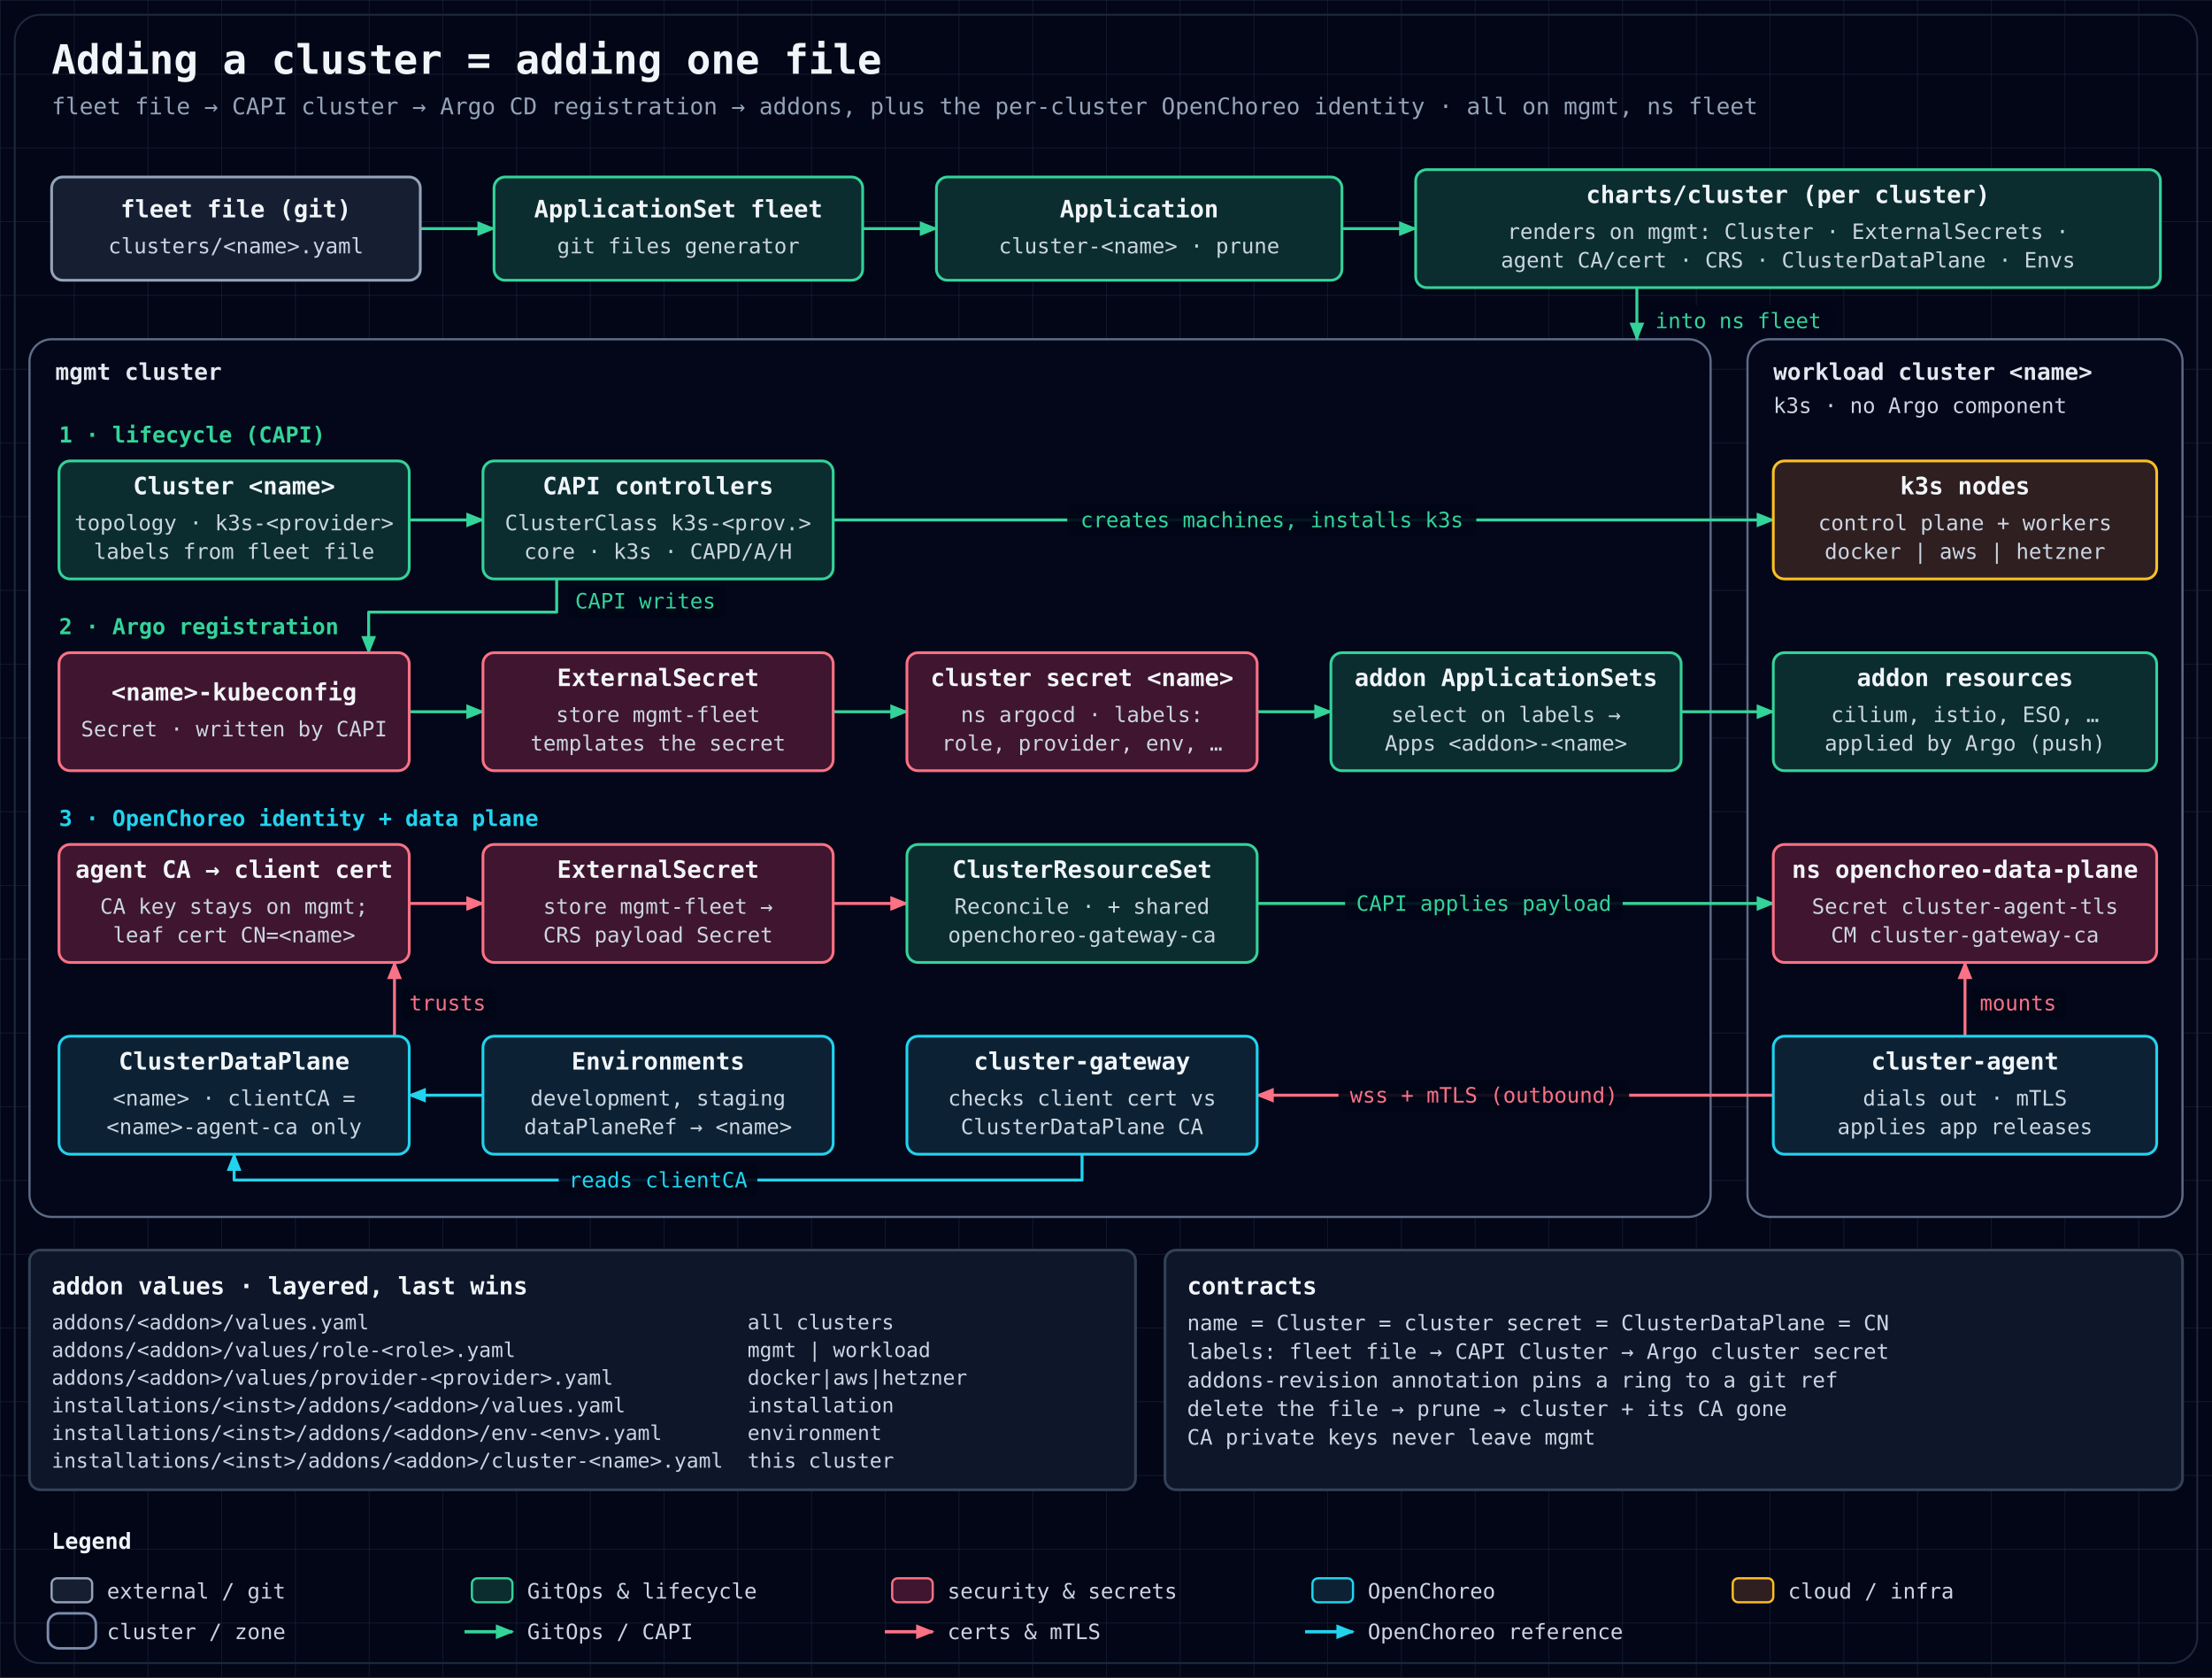
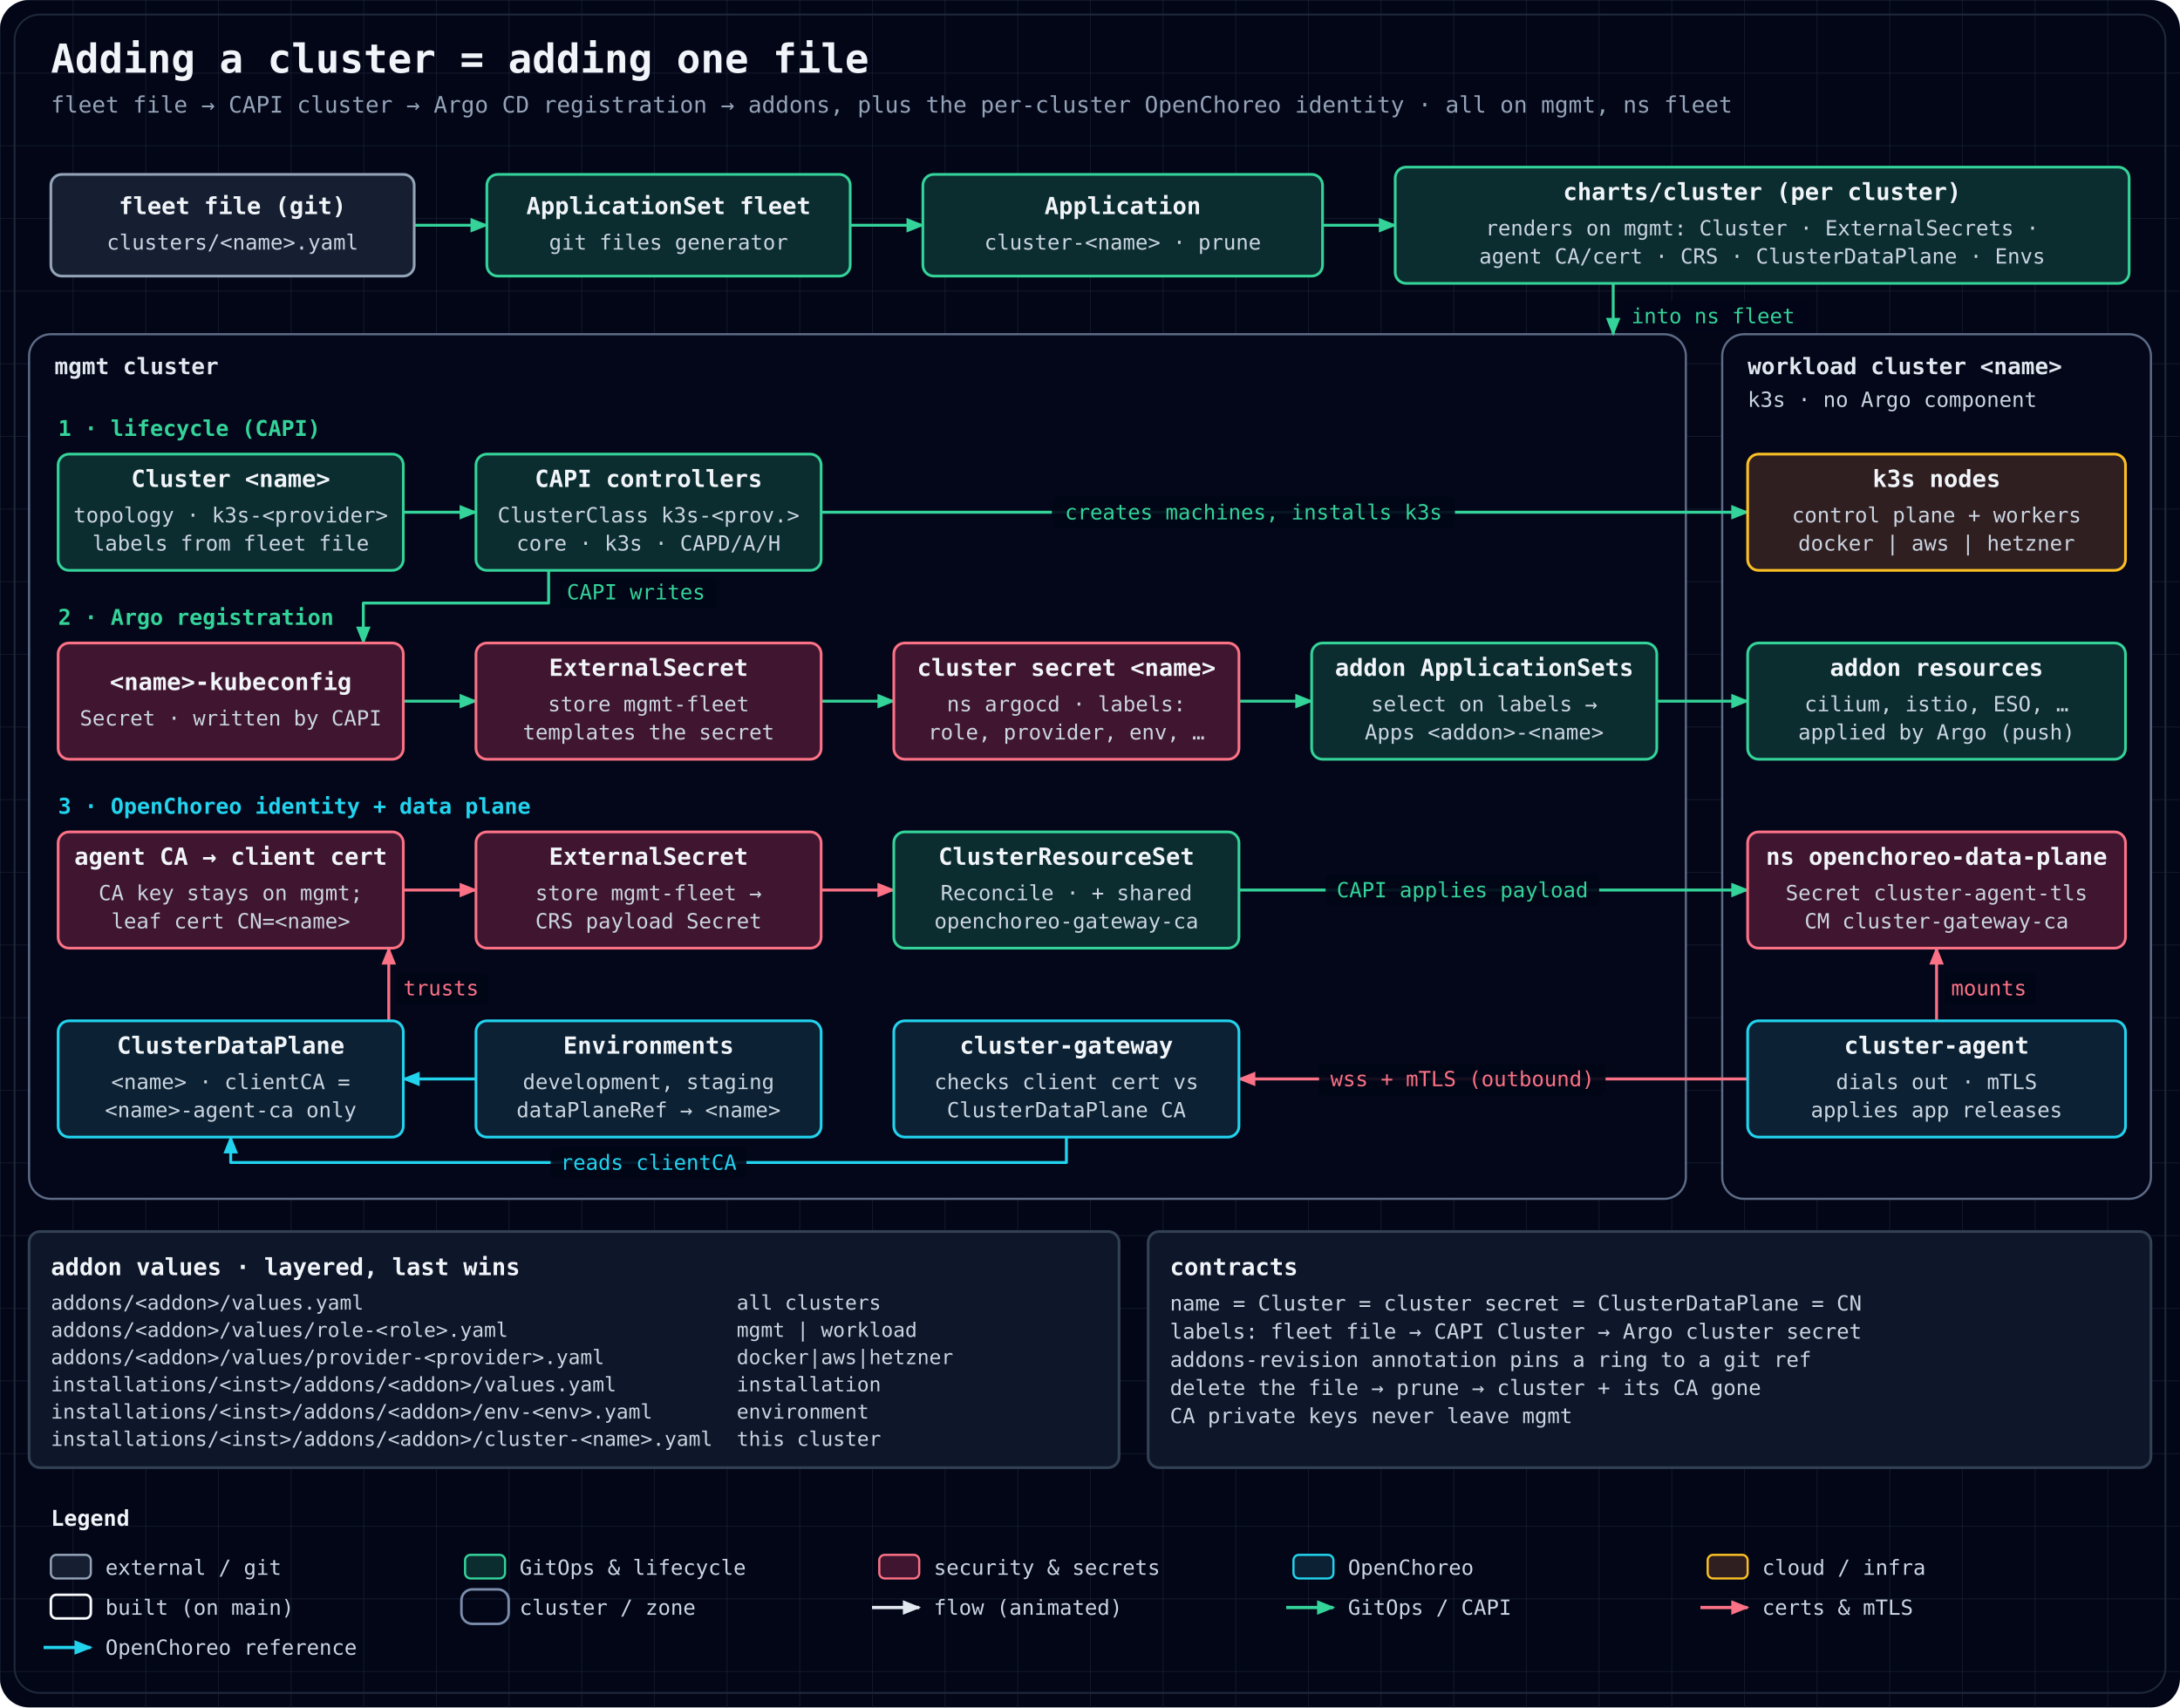
- <svg xmlns="http://www.w3.org/2000/svg" width="1200" height="910" viewBox="0 0 1200 910" role="img" aria-label="Adding a cluster = adding one file">
+ <svg xmlns="http://www.w3.org/2000/svg" width="1200" height="940" viewBox="0 0 1200 940" role="img" aria-label="Adding a cluster = adding one file">
+   <style>.fx{fill:none;stroke-width:3;stroke-linecap:round;stroke-dasharray:5 9;opacity:0;animation:fxdash .8s linear infinite,fxseq 19.50s linear infinite both}@keyframes fxdash{to{stroke-dashoffset:-14}}@keyframes fxseq{0%{opacity:.3}4%{opacity:1}10.2%{opacity:1}16.2%{opacity:.3}100%{opacity:.3}}.pulse{opacity:.35;animation:pulse 2.6s ease-in-out infinite}@keyframes pulse{0%,100%{opacity:.15}50%{opacity:.9}}@media (prefers-reduced-motion:reduce){.fx,.pulse{animation:none}.fx{opacity:0}.pulse{opacity:.35}}</style>
  <defs>
    <pattern id="grid" width="40" height="40" patternUnits="userSpaceOnUse">
      <path d="M 40 0 L 0 0 0 40" fill="none" stroke="#1e293b" stroke-width="0.5" />
    </pattern>
    <marker id="ah22d3ee" markerWidth="10" markerHeight="8" refX="9" refY="4" orient="auto" markerUnits="userSpaceOnUse">
      <path d="M0,0 L10,4 L0,8 z" fill="#22d3ee" />
    </marker>
    <marker id="ah34d399" markerWidth="10" markerHeight="8" refX="9" refY="4" orient="auto" markerUnits="userSpaceOnUse">
      <path d="M0,0 L10,4 L0,8 z" fill="#34d399" />
    </marker>
+     <marker id="ahe2e8f0" markerWidth="10" markerHeight="8" refX="9" refY="4" orient="auto" markerUnits="userSpaceOnUse">
+       <path d="M0,0 L10,4 L0,8 z" fill="#e2e8f0" />
+     </marker>
    <marker id="ahfb7185" markerWidth="10" markerHeight="8" refX="9" refY="4" orient="auto" markerUnits="userSpaceOnUse">
      <path d="M0,0 L10,4 L0,8 z" fill="#fb7185" />
    </marker>
  </defs>
-   <rect width="1200" height="910" fill="#020617" />
-   <rect width="1200" height="910" fill="url(#grid)" />
-   <rect x="8" y="8" width="1184" height="894" rx="14" fill="none" stroke="#1e293b" stroke-width="1" />
+   <rect width="1200" height="940" rx="16" fill="#020617" />
+   <rect width="1200" height="940" rx="16" fill="url(#grid)" />
+   <rect x="8" y="8" width="1184" height="924" rx="14" fill="none" stroke="#1e293b" stroke-width="1" />
  <rect x="16" y="184" width="912" height="476" rx="12" fill="#020617" stroke="none" />
  <rect x="16" y="184" width="912" height="476" rx="12" fill="#0f172a" fill-opacity="0.10" stroke="#7b8cab" stroke-opacity="0.75" stroke-width="1.2" />
  <text x="30.0" y="206.0" font-family="JetBrains Mono, ui-monospace, SFMono-Regular, Menlo, monospace" font-size="12.5" font-weight="700" fill="#e2e8f0" text-anchor="start">mgmt cluster</text>
  <rect x="948" y="184" width="236" height="476" rx="12" fill="#020617" stroke="none" />
  <rect x="948" y="184" width="236" height="476" rx="12" fill="#0f172a" fill-opacity="0.10" stroke="#7b8cab" stroke-opacity="0.75" stroke-width="1.2" />
  <text x="962.0" y="206.0" font-family="JetBrains Mono, ui-monospace, SFMono-Regular, Menlo, monospace" font-size="12.5" font-weight="700" fill="#e2e8f0" text-anchor="start">workload cluster &lt;name&gt;</text>
  <text x="962.0" y="224.0" font-family="JetBrains Mono, ui-monospace, SFMono-Regular, Menlo, monospace" font-size="11.5" font-weight="400" fill="#cbd5e1" text-anchor="start">k3s · no Argo component</text>
  <path d="M 228.0 124.0 L 268.0 124.0" fill="none" stroke="#34d399" stroke-width="1.6" stroke-linejoin="round" marker-end="url(#ah34d399)" />
  <path d="M 468.0 124.0 L 508.0 124.0" fill="none" stroke="#34d399" stroke-width="1.6" stroke-linejoin="round" marker-end="url(#ah34d399)" />
  <path d="M 728.0 124.0 L 768.0 124.0" fill="none" stroke="#34d399" stroke-width="1.6" stroke-linejoin="round" marker-end="url(#ah34d399)" />
  <path d="M 888.0 156.0 L 888.0 184.0" fill="none" stroke="#34d399" stroke-width="1.6" stroke-linejoin="round" marker-end="url(#ah34d399)" />
  <path d="M 222.0 282.0 L 262.0 282.0" fill="none" stroke="#34d399" stroke-width="1.6" stroke-linejoin="round" marker-end="url(#ah34d399)" />
  <path d="M 452.0 282.0 L 962.0 282.0" fill="none" stroke="#34d399" stroke-width="1.6" stroke-linejoin="round" marker-end="url(#ah34d399)" />
  <path d="M 302.0 314.0 L 302.0 332.0 L 200.0 332.0 L 200.0 354.0" fill="none" stroke="#34d399" stroke-width="1.6" stroke-linejoin="round" marker-end="url(#ah34d399)" />
  <path d="M 222.0 386.0 L 262.0 386.0" fill="none" stroke="#34d399" stroke-width="1.6" stroke-linejoin="round" marker-end="url(#ah34d399)" />
  <path d="M 452.0 386.0 L 492.0 386.0" fill="none" stroke="#34d399" stroke-width="1.6" stroke-linejoin="round" marker-end="url(#ah34d399)" />
  <path d="M 682.0 386.0 L 722.0 386.0" fill="none" stroke="#34d399" stroke-width="1.6" stroke-linejoin="round" marker-end="url(#ah34d399)" />
  <path d="M 912.0 386.0 L 962.0 386.0" fill="none" stroke="#34d399" stroke-width="1.6" stroke-linejoin="round" marker-end="url(#ah34d399)" />
  <path d="M 222.0 490.0 L 262.0 490.0" fill="none" stroke="#fb7185" stroke-width="1.6" stroke-linejoin="round" marker-end="url(#ahfb7185)" />
  <path d="M 452.0 490.0 L 492.0 490.0" fill="none" stroke="#fb7185" stroke-width="1.6" stroke-linejoin="round" marker-end="url(#ahfb7185)" />
  <path d="M 682.0 490.0 L 962.0 490.0" fill="none" stroke="#34d399" stroke-width="1.6" stroke-linejoin="round" marker-end="url(#ah34d399)" />
  <path d="M 214.0 562.0 L 214.0 522.0" fill="none" stroke="#fb7185" stroke-width="1.6" stroke-linejoin="round" marker-end="url(#ahfb7185)" />
  <path d="M 262.0 594.0 L 222.0 594.0" fill="none" stroke="#22d3ee" stroke-width="1.6" stroke-linejoin="round" marker-end="url(#ah22d3ee)" />
  <path d="M 962.0 594.0 L 682.0 594.0" fill="none" stroke="#fb7185" stroke-width="1.6" stroke-linejoin="round" marker-end="url(#ahfb7185)" />
  <path d="M 587.0 626.0 L 587.0 640.0 L 127.0 640.0 L 127.0 626.0" fill="none" stroke="#22d3ee" stroke-width="1.6" stroke-linejoin="round" marker-end="url(#ah22d3ee)" />
  <path d="M 1066.0 562.0 L 1066.0 522.0" fill="none" stroke="#fb7185" stroke-width="1.6" stroke-linejoin="round" marker-end="url(#ahfb7185)" />
+   <path class="fx" d="M 228.0 124.0 L 268.0 124.0" stroke="#a3ebd1" style="animation-delay:0s,0.00s" />
+   <path class="fx" d="M 468.0 124.0 L 508.0 124.0" stroke="#a3ebd1" style="animation-delay:0s,0.90s" />
+   <path class="fx" d="M 728.0 124.0 L 768.0 124.0" stroke="#a3ebd1" style="animation-delay:0s,1.80s" />
+   <path class="fx" d="M 888.0 156.0 L 888.0 184.0" stroke="#a3ebd1" style="animation-delay:0s,2.70s" />
+   <path class="fx" d="M 222.0 282.0 L 262.0 282.0" stroke="#a3ebd1" style="animation-delay:0s,3.60s" />
+   <path class="fx" d="M 452.0 282.0 L 962.0 282.0" stroke="#a3ebd1" style="animation-delay:0s,4.50s" />
+   <path class="fx" d="M 302.0 314.0 L 302.0 332.0 L 200.0 332.0 L 200.0 354.0" stroke="#a3ebd1" style="animation-delay:0s,5.40s" />
+   <path class="fx" d="M 222.0 386.0 L 262.0 386.0" stroke="#a3ebd1" style="animation-delay:0s,6.30s" />
+   <path class="fx" d="M 452.0 386.0 L 492.0 386.0" stroke="#a3ebd1" style="animation-delay:0s,7.20s" />
+   <path class="fx" d="M 682.0 386.0 L 722.0 386.0" stroke="#a3ebd1" style="animation-delay:0s,8.10s" />
+   <path class="fx" d="M 912.0 386.0 L 962.0 386.0" stroke="#a3ebd1" style="animation-delay:0s,9.00s" />
+   <path class="fx" d="M 222.0 490.0 L 262.0 490.0" stroke="#fdbfc8" style="animation-delay:0s,9.90s" />
+   <path class="fx" d="M 452.0 490.0 L 492.0 490.0" stroke="#fdbfc8" style="animation-delay:0s,10.80s" />
+   <path class="fx" d="M 682.0 490.0 L 962.0 490.0" stroke="#a3ebd1" style="animation-delay:0s,11.70s" />
+   <path class="fx" d="M 214.0 562.0 L 214.0 522.0" stroke="#fdbfc8" style="animation-delay:0s,12.60s" />
+   <path class="fx" d="M 262.0 594.0 L 222.0 594.0" stroke="#9bebf7" style="animation-delay:0s,13.50s" />
+   <path class="fx" d="M 962.0 594.0 L 682.0 594.0" stroke="#fdbfc8" style="animation-delay:0s,14.40s" />
+   <path class="fx" d="M 587.0 626.0 L 587.0 640.0 L 127.0 640.0 L 127.0 626.0" stroke="#9bebf7" style="animation-delay:0s,15.30s" />
+   <path class="fx" d="M 1066.0 562.0 L 1066.0 522.0" stroke="#fdbfc8" style="animation-delay:0s,16.20s" />
  <rect x="28" y="96" width="200" height="56" rx="6" fill="#0f172a" />
  <rect x="28" y="96" width="200" height="56" rx="6" fill="#1e293b" fill-opacity="0.5" stroke="#94a3b8" stroke-width="1.5" />
  <text x="128.0" y="117.9" font-family="JetBrains Mono, ui-monospace, SFMono-Regular, Menlo, monospace" font-size="13" font-weight="600" fill="#f1f5f9" text-anchor="middle">fleet file (git)</text>
  <text x="128.0" y="137.4" font-family="JetBrains Mono, ui-monospace, SFMono-Regular, Menlo, monospace" font-size="11.5" font-weight="400" fill="#cbd5e1" text-anchor="middle">clusters/&lt;name&gt;.yaml</text>
  <rect x="268" y="96" width="200" height="56" rx="6" fill="#0f172a" />
  <rect x="268" y="96" width="200" height="56" rx="6" fill="#064e3b" fill-opacity="0.4" stroke="#34d399" stroke-width="1.5" />
  <text x="368.0" y="117.9" font-family="JetBrains Mono, ui-monospace, SFMono-Regular, Menlo, monospace" font-size="13" font-weight="600" fill="#f1f5f9" text-anchor="middle">ApplicationSet fleet</text>
  <text x="368.0" y="137.4" font-family="JetBrains Mono, ui-monospace, SFMono-Regular, Menlo, monospace" font-size="11.5" font-weight="400" fill="#cbd5e1" text-anchor="middle">git files generator</text>
  <rect x="508" y="96" width="220" height="56" rx="6" fill="#0f172a" />
  <rect x="508" y="96" width="220" height="56" rx="6" fill="#064e3b" fill-opacity="0.4" stroke="#34d399" stroke-width="1.5" />
  <text x="618.0" y="117.9" font-family="JetBrains Mono, ui-monospace, SFMono-Regular, Menlo, monospace" font-size="13" font-weight="600" fill="#f1f5f9" text-anchor="middle">Application</text>
  <text x="618.0" y="137.4" font-family="JetBrains Mono, ui-monospace, SFMono-Regular, Menlo, monospace" font-size="11.5" font-weight="400" fill="#cbd5e1" text-anchor="middle">cluster-&lt;name&gt; · prune</text>
  <rect x="768" y="92" width="404" height="64" rx="6" fill="#0f172a" />
  <rect x="768" y="92" width="404" height="64" rx="6" fill="#064e3b" fill-opacity="0.4" stroke="#34d399" stroke-width="1.5" />
  <text x="970.0" y="110.1" font-family="JetBrains Mono, ui-monospace, SFMono-Regular, Menlo, monospace" font-size="13" font-weight="600" fill="#f1f5f9" text-anchor="middle">charts/cluster (per cluster)</text>
  <text x="970.0" y="129.6" font-family="JetBrains Mono, ui-monospace, SFMono-Regular, Menlo, monospace" font-size="11.5" font-weight="400" fill="#cbd5e1" text-anchor="middle">renders on mgmt: Cluster · ExternalSecrets ·</text>
  <text x="970.0" y="145.1" font-family="JetBrains Mono, ui-monospace, SFMono-Regular, Menlo, monospace" font-size="11.5" font-weight="400" fill="#cbd5e1" text-anchor="middle">agent CA/cert · CRS · ClusterDataPlane · Envs</text>
  <rect x="32" y="250" width="190" height="64" rx="6" fill="#0f172a" />
  <rect x="32" y="250" width="190" height="64" rx="6" fill="#064e3b" fill-opacity="0.4" stroke="#34d399" stroke-width="1.5" />
  <text x="127.0" y="268.1" font-family="JetBrains Mono, ui-monospace, SFMono-Regular, Menlo, monospace" font-size="13" font-weight="600" fill="#f1f5f9" text-anchor="middle">Cluster &lt;name&gt;</text>
  <text x="127.0" y="287.6" font-family="JetBrains Mono, ui-monospace, SFMono-Regular, Menlo, monospace" font-size="11.5" font-weight="400" fill="#cbd5e1" text-anchor="middle">topology · k3s-&lt;provider&gt;</text>
  <text x="127.0" y="303.1" font-family="JetBrains Mono, ui-monospace, SFMono-Regular, Menlo, monospace" font-size="11.5" font-weight="400" fill="#cbd5e1" text-anchor="middle">labels from fleet file</text>
  <rect x="262" y="250" width="190" height="64" rx="6" fill="#0f172a" />
  <rect x="262" y="250" width="190" height="64" rx="6" fill="#064e3b" fill-opacity="0.4" stroke="#34d399" stroke-width="1.5" />
  <text x="357.0" y="268.1" font-family="JetBrains Mono, ui-monospace, SFMono-Regular, Menlo, monospace" font-size="13" font-weight="600" fill="#f1f5f9" text-anchor="middle">CAPI controllers</text>
  <text x="357.0" y="287.6" font-family="JetBrains Mono, ui-monospace, SFMono-Regular, Menlo, monospace" font-size="11.5" font-weight="400" fill="#cbd5e1" text-anchor="middle">ClusterClass k3s-&lt;prov.&gt;</text>
  <text x="357.0" y="303.1" font-family="JetBrains Mono, ui-monospace, SFMono-Regular, Menlo, monospace" font-size="11.5" font-weight="400" fill="#cbd5e1" text-anchor="middle">core · k3s · CAPD/A/H</text>
  <rect x="962" y="250" width="208" height="64" rx="6" fill="#0f172a" />
  <rect x="962" y="250" width="208" height="64" rx="6" fill="#78350f" fill-opacity="0.3" stroke="#fbbf24" stroke-width="1.5" />
  <text x="1066.0" y="268.1" font-family="JetBrains Mono, ui-monospace, SFMono-Regular, Menlo, monospace" font-size="13" font-weight="600" fill="#f1f5f9" text-anchor="middle">k3s nodes</text>
  <text x="1066.0" y="287.6" font-family="JetBrains Mono, ui-monospace, SFMono-Regular, Menlo, monospace" font-size="11.5" font-weight="400" fill="#cbd5e1" text-anchor="middle">control plane + workers</text>
  <text x="1066.0" y="303.1" font-family="JetBrains Mono, ui-monospace, SFMono-Regular, Menlo, monospace" font-size="11.5" font-weight="400" fill="#cbd5e1" text-anchor="middle">docker | aws | hetzner</text>
  <rect x="32" y="354" width="190" height="64" rx="6" fill="#0f172a" />
  <rect x="32" y="354" width="190" height="64" rx="6" fill="#881337" fill-opacity="0.4" stroke="#fb7185" stroke-width="1.5" />
  <text x="127.0" y="379.9" font-family="JetBrains Mono, ui-monospace, SFMono-Regular, Menlo, monospace" font-size="13" font-weight="600" fill="#f1f5f9" text-anchor="middle">&lt;name&gt;-kubeconfig</text>
  <text x="127.0" y="399.4" font-family="JetBrains Mono, ui-monospace, SFMono-Regular, Menlo, monospace" font-size="11.5" font-weight="400" fill="#cbd5e1" text-anchor="middle">Secret · written by CAPI</text>
  <rect x="262" y="354" width="190" height="64" rx="6" fill="#0f172a" />
  <rect x="262" y="354" width="190" height="64" rx="6" fill="#881337" fill-opacity="0.4" stroke="#fb7185" stroke-width="1.5" />
  <text x="357.0" y="372.1" font-family="JetBrains Mono, ui-monospace, SFMono-Regular, Menlo, monospace" font-size="13" font-weight="600" fill="#f1f5f9" text-anchor="middle">ExternalSecret</text>
  <text x="357.0" y="391.6" font-family="JetBrains Mono, ui-monospace, SFMono-Regular, Menlo, monospace" font-size="11.5" font-weight="400" fill="#cbd5e1" text-anchor="middle">store mgmt-fleet</text>
  <text x="357.0" y="407.1" font-family="JetBrains Mono, ui-monospace, SFMono-Regular, Menlo, monospace" font-size="11.5" font-weight="400" fill="#cbd5e1" text-anchor="middle">templates the secret</text>
  <rect x="492" y="354" width="190" height="64" rx="6" fill="#0f172a" />
  <rect x="492" y="354" width="190" height="64" rx="6" fill="#881337" fill-opacity="0.4" stroke="#fb7185" stroke-width="1.5" />
  <text x="587.0" y="372.1" font-family="JetBrains Mono, ui-monospace, SFMono-Regular, Menlo, monospace" font-size="13" font-weight="600" fill="#f1f5f9" text-anchor="middle">cluster secret &lt;name&gt;</text>
  <text x="587.0" y="391.6" font-family="JetBrains Mono, ui-monospace, SFMono-Regular, Menlo, monospace" font-size="11.5" font-weight="400" fill="#cbd5e1" text-anchor="middle">ns argocd · labels:</text>
  <text x="587.0" y="407.1" font-family="JetBrains Mono, ui-monospace, SFMono-Regular, Menlo, monospace" font-size="11.5" font-weight="400" fill="#cbd5e1" text-anchor="middle">role, provider, env, …</text>
  <rect x="722" y="354" width="190" height="64" rx="6" fill="#0f172a" />
  <rect x="722" y="354" width="190" height="64" rx="6" fill="#064e3b" fill-opacity="0.4" stroke="#34d399" stroke-width="1.5" />
  <text x="817.0" y="372.1" font-family="JetBrains Mono, ui-monospace, SFMono-Regular, Menlo, monospace" font-size="13" font-weight="600" fill="#f1f5f9" text-anchor="middle">addon ApplicationSets</text>
  <text x="817.0" y="391.6" font-family="JetBrains Mono, ui-monospace, SFMono-Regular, Menlo, monospace" font-size="11.5" font-weight="400" fill="#cbd5e1" text-anchor="middle">select on labels →</text>
  <text x="817.0" y="407.1" font-family="JetBrains Mono, ui-monospace, SFMono-Regular, Menlo, monospace" font-size="11.5" font-weight="400" fill="#cbd5e1" text-anchor="middle">Apps &lt;addon&gt;-&lt;name&gt;</text>
  <rect x="962" y="354" width="208" height="64" rx="6" fill="#0f172a" />
  <rect x="962" y="354" width="208" height="64" rx="6" fill="#064e3b" fill-opacity="0.4" stroke="#34d399" stroke-width="1.5" />
  <text x="1066.0" y="372.1" font-family="JetBrains Mono, ui-monospace, SFMono-Regular, Menlo, monospace" font-size="13" font-weight="600" fill="#f1f5f9" text-anchor="middle">addon resources</text>
  <text x="1066.0" y="391.6" font-family="JetBrains Mono, ui-monospace, SFMono-Regular, Menlo, monospace" font-size="11.5" font-weight="400" fill="#cbd5e1" text-anchor="middle">cilium, istio, ESO, …</text>
  <text x="1066.0" y="407.1" font-family="JetBrains Mono, ui-monospace, SFMono-Regular, Menlo, monospace" font-size="11.5" font-weight="400" fill="#cbd5e1" text-anchor="middle">applied by Argo (push)</text>
  <rect x="32" y="458" width="190" height="64" rx="6" fill="#0f172a" />
  <rect x="32" y="458" width="190" height="64" rx="6" fill="#881337" fill-opacity="0.4" stroke="#fb7185" stroke-width="1.5" />
  <text x="127.0" y="476.1" font-family="JetBrains Mono, ui-monospace, SFMono-Regular, Menlo, monospace" font-size="13" font-weight="600" fill="#f1f5f9" text-anchor="middle">agent CA → client cert</text>
  <text x="127.0" y="495.6" font-family="JetBrains Mono, ui-monospace, SFMono-Regular, Menlo, monospace" font-size="11.5" font-weight="400" fill="#cbd5e1" text-anchor="middle">CA key stays on mgmt;</text>
  <text x="127.0" y="511.1" font-family="JetBrains Mono, ui-monospace, SFMono-Regular, Menlo, monospace" font-size="11.5" font-weight="400" fill="#cbd5e1" text-anchor="middle">leaf cert CN=&lt;name&gt;</text>
  <rect x="262" y="458" width="190" height="64" rx="6" fill="#0f172a" />
  <rect x="262" y="458" width="190" height="64" rx="6" fill="#881337" fill-opacity="0.4" stroke="#fb7185" stroke-width="1.5" />
  <text x="357.0" y="476.1" font-family="JetBrains Mono, ui-monospace, SFMono-Regular, Menlo, monospace" font-size="13" font-weight="600" fill="#f1f5f9" text-anchor="middle">ExternalSecret</text>
  <text x="357.0" y="495.6" font-family="JetBrains Mono, ui-monospace, SFMono-Regular, Menlo, monospace" font-size="11.5" font-weight="400" fill="#cbd5e1" text-anchor="middle">store mgmt-fleet →</text>
  <text x="357.0" y="511.1" font-family="JetBrains Mono, ui-monospace, SFMono-Regular, Menlo, monospace" font-size="11.5" font-weight="400" fill="#cbd5e1" text-anchor="middle">CRS payload Secret</text>
  <rect x="492" y="458" width="190" height="64" rx="6" fill="#0f172a" />
  <rect x="492" y="458" width="190" height="64" rx="6" fill="#064e3b" fill-opacity="0.4" stroke="#34d399" stroke-width="1.5" />
  <text x="587.0" y="476.1" font-family="JetBrains Mono, ui-monospace, SFMono-Regular, Menlo, monospace" font-size="13" font-weight="600" fill="#f1f5f9" text-anchor="middle">ClusterResourceSet</text>
  <text x="587.0" y="495.6" font-family="JetBrains Mono, ui-monospace, SFMono-Regular, Menlo, monospace" font-size="11.5" font-weight="400" fill="#cbd5e1" text-anchor="middle">Reconcile · + shared</text>
  <text x="587.0" y="511.1" font-family="JetBrains Mono, ui-monospace, SFMono-Regular, Menlo, monospace" font-size="11.5" font-weight="400" fill="#cbd5e1" text-anchor="middle">openchoreo-gateway-ca</text>
  <rect x="962" y="458" width="208" height="64" rx="6" fill="#0f172a" />
  <rect x="962" y="458" width="208" height="64" rx="6" fill="#881337" fill-opacity="0.4" stroke="#fb7185" stroke-width="1.5" />
  <text x="1066.0" y="476.1" font-family="JetBrains Mono, ui-monospace, SFMono-Regular, Menlo, monospace" font-size="13" font-weight="600" fill="#f1f5f9" text-anchor="middle">ns openchoreo-data-plane</text>
  <text x="1066.0" y="495.6" font-family="JetBrains Mono, ui-monospace, SFMono-Regular, Menlo, monospace" font-size="11.5" font-weight="400" fill="#cbd5e1" text-anchor="middle">Secret cluster-agent-tls</text>
  <text x="1066.0" y="511.1" font-family="JetBrains Mono, ui-monospace, SFMono-Regular, Menlo, monospace" font-size="11.5" font-weight="400" fill="#cbd5e1" text-anchor="middle">CM cluster-gateway-ca</text>
  <rect x="32" y="562" width="190" height="64" rx="6" fill="#0f172a" />
  <rect x="32" y="562" width="190" height="64" rx="6" fill="#083344" fill-opacity="0.4" stroke="#22d3ee" stroke-width="1.5" />
  <text x="127.0" y="580.1" font-family="JetBrains Mono, ui-monospace, SFMono-Regular, Menlo, monospace" font-size="13" font-weight="600" fill="#f1f5f9" text-anchor="middle">ClusterDataPlane</text>
  <text x="127.0" y="599.6" font-family="JetBrains Mono, ui-monospace, SFMono-Regular, Menlo, monospace" font-size="11.5" font-weight="400" fill="#cbd5e1" text-anchor="middle">&lt;name&gt; · clientCA =</text>
  <text x="127.0" y="615.1" font-family="JetBrains Mono, ui-monospace, SFMono-Regular, Menlo, monospace" font-size="11.5" font-weight="400" fill="#cbd5e1" text-anchor="middle">&lt;name&gt;-agent-ca only</text>
  <rect x="262" y="562" width="190" height="64" rx="6" fill="#0f172a" />
  <rect x="262" y="562" width="190" height="64" rx="6" fill="#083344" fill-opacity="0.4" stroke="#22d3ee" stroke-width="1.5" />
  <text x="357.0" y="580.1" font-family="JetBrains Mono, ui-monospace, SFMono-Regular, Menlo, monospace" font-size="13" font-weight="600" fill="#f1f5f9" text-anchor="middle">Environments</text>
  <text x="357.0" y="599.6" font-family="JetBrains Mono, ui-monospace, SFMono-Regular, Menlo, monospace" font-size="11.5" font-weight="400" fill="#cbd5e1" text-anchor="middle">development, staging</text>
  <text x="357.0" y="615.1" font-family="JetBrains Mono, ui-monospace, SFMono-Regular, Menlo, monospace" font-size="11.5" font-weight="400" fill="#cbd5e1" text-anchor="middle">dataPlaneRef → &lt;name&gt;</text>
  <rect x="492" y="562" width="190" height="64" rx="6" fill="#0f172a" />
  <rect x="492" y="562" width="190" height="64" rx="6" fill="#083344" fill-opacity="0.4" stroke="#22d3ee" stroke-width="1.5" />
  <text x="587.0" y="580.1" font-family="JetBrains Mono, ui-monospace, SFMono-Regular, Menlo, monospace" font-size="13" font-weight="600" fill="#f1f5f9" text-anchor="middle">cluster-gateway</text>
  <text x="587.0" y="599.6" font-family="JetBrains Mono, ui-monospace, SFMono-Regular, Menlo, monospace" font-size="11.5" font-weight="400" fill="#cbd5e1" text-anchor="middle">checks client cert vs</text>
  <text x="587.0" y="615.1" font-family="JetBrains Mono, ui-monospace, SFMono-Regular, Menlo, monospace" font-size="11.5" font-weight="400" fill="#cbd5e1" text-anchor="middle">ClusterDataPlane CA</text>
  <rect x="962" y="562" width="208" height="64" rx="6" fill="#0f172a" />
  <rect x="962" y="562" width="208" height="64" rx="6" fill="#083344" fill-opacity="0.4" stroke="#22d3ee" stroke-width="1.5" />
  <text x="1066.0" y="580.1" font-family="JetBrains Mono, ui-monospace, SFMono-Regular, Menlo, monospace" font-size="13" font-weight="600" fill="#f1f5f9" text-anchor="middle">cluster-agent</text>
  <text x="1066.0" y="599.6" font-family="JetBrains Mono, ui-monospace, SFMono-Regular, Menlo, monospace" font-size="11.5" font-weight="400" fill="#cbd5e1" text-anchor="middle">dials out · mTLS</text>
  <text x="1066.0" y="615.1" font-family="JetBrains Mono, ui-monospace, SFMono-Regular, Menlo, monospace" font-size="11.5" font-weight="400" fill="#cbd5e1" text-anchor="middle">applies app releases</text>
  <rect x="16" y="678" width="600" height="130" rx="6" fill="#0f172a" />
  <rect x="16" y="678" width="600" height="130" rx="6" fill="#0f172a" fill-opacity="0.9" stroke="#334155" stroke-width="1.5" />
  <text x="28.0" y="702.0" font-family="JetBrains Mono, ui-monospace, SFMono-Regular, Menlo, monospace" font-size="13" font-weight="600" fill="#f1f5f9" text-anchor="start">addon values · layered, last wins</text>
  <text x="28.0" y="721.0" font-family="JetBrains Mono, ui-monospace, SFMono-Regular, Menlo, monospace" font-size="11" font-weight="400" fill="#cbd5e1" text-anchor="start" xml:space="preserve">addons/&lt;addon&gt;/values.yaml                               all clusters</text>
  <text x="28.0" y="736.0" font-family="JetBrains Mono, ui-monospace, SFMono-Regular, Menlo, monospace" font-size="11" font-weight="400" fill="#cbd5e1" text-anchor="start" xml:space="preserve">addons/&lt;addon&gt;/values/role-&lt;role&gt;.yaml                   mgmt | workload</text>
  <text x="28.0" y="751.0" font-family="JetBrains Mono, ui-monospace, SFMono-Regular, Menlo, monospace" font-size="11" font-weight="400" fill="#cbd5e1" text-anchor="start" xml:space="preserve">addons/&lt;addon&gt;/values/provider-&lt;provider&gt;.yaml           docker|aws|hetzner</text>
  <text x="28.0" y="766.0" font-family="JetBrains Mono, ui-monospace, SFMono-Regular, Menlo, monospace" font-size="11" font-weight="400" fill="#cbd5e1" text-anchor="start" xml:space="preserve">installations/&lt;inst&gt;/addons/&lt;addon&gt;/values.yaml          installation</text>
  <text x="28.0" y="781.0" font-family="JetBrains Mono, ui-monospace, SFMono-Regular, Menlo, monospace" font-size="11" font-weight="400" fill="#cbd5e1" text-anchor="start" xml:space="preserve">installations/&lt;inst&gt;/addons/&lt;addon&gt;/env-&lt;env&gt;.yaml       environment</text>
  <text x="28.0" y="796.0" font-family="JetBrains Mono, ui-monospace, SFMono-Regular, Menlo, monospace" font-size="11" font-weight="400" fill="#cbd5e1" text-anchor="start" xml:space="preserve">installations/&lt;inst&gt;/addons/&lt;addon&gt;/cluster-&lt;name&gt;.yaml  this cluster</text>
  <rect x="632" y="678" width="552" height="130" rx="6" fill="#0f172a" />
  <rect x="632" y="678" width="552" height="130" rx="6" fill="#0f172a" fill-opacity="0.9" stroke="#334155" stroke-width="1.5" />
  <text x="644.0" y="702.0" font-family="JetBrains Mono, ui-monospace, SFMono-Regular, Menlo, monospace" font-size="13" font-weight="600" fill="#f1f5f9" text-anchor="start">contracts</text>
  <text x="644.0" y="721.5" font-family="JetBrains Mono, ui-monospace, SFMono-Regular, Menlo, monospace" font-size="11.5" font-weight="400" fill="#cbd5e1" text-anchor="start">name = Cluster = cluster secret = ClusterDataPlane = CN</text>
  <text x="644.0" y="737.0" font-family="JetBrains Mono, ui-monospace, SFMono-Regular, Menlo, monospace" font-size="11.5" font-weight="400" fill="#cbd5e1" text-anchor="start">labels: fleet file → CAPI Cluster → Argo cluster secret</text>
  <text x="644.0" y="752.5" font-family="JetBrains Mono, ui-monospace, SFMono-Regular, Menlo, monospace" font-size="11.5" font-weight="400" fill="#cbd5e1" text-anchor="start">addons-revision annotation pins a ring to a git ref</text>
  <text x="644.0" y="768.0" font-family="JetBrains Mono, ui-monospace, SFMono-Regular, Menlo, monospace" font-size="11.5" font-weight="400" fill="#cbd5e1" text-anchor="start">delete the file → prune → cluster + its CA gone</text>
  <text x="644.0" y="783.5" font-family="JetBrains Mono, ui-monospace, SFMono-Regular, Menlo, monospace" font-size="11.5" font-weight="400" fill="#cbd5e1" text-anchor="start">CA private keys never leave mgmt</text>
  <text x="28.0" y="40.0" font-family="JetBrains Mono, ui-monospace, SFMono-Regular, Menlo, monospace" font-size="22" font-weight="700" fill="#f1f5f9" text-anchor="start">Adding a cluster = adding one file</text>
  <text x="28.0" y="62.0" font-family="JetBrains Mono, ui-monospace, SFMono-Regular, Menlo, monospace" font-size="12.5" font-weight="400" fill="#94a3b8" text-anchor="start">fleet file → CAPI cluster → Argo CD registration → addons, plus the per-cluster OpenChoreo identity · all on mgmt, ns fleet</text>
  <rect x="894.0" y="165.5" width="100.7" height="17.5" rx="3" fill="#020617" fill-opacity="0.92" />
  <text x="898.0" y="178.0" font-family="JetBrains Mono, ui-monospace, SFMono-Regular, Menlo, monospace" font-size="11.5" font-weight="400" fill="#34d399" text-anchor="start">into ns fleet</text>
  <text x="32.0" y="240.0" font-family="JetBrains Mono, ui-monospace, SFMono-Regular, Menlo, monospace" font-size="12" font-weight="700" fill="#34d399" text-anchor="start">1 · lifecycle (CAPI)</text>
  <text x="32.0" y="344.0" font-family="JetBrains Mono, ui-monospace, SFMono-Regular, Menlo, monospace" font-size="12" font-weight="700" fill="#34d399" text-anchor="start">2 · Argo registration</text>
  <text x="32.0" y="448.0" font-family="JetBrains Mono, ui-monospace, SFMono-Regular, Menlo, monospace" font-size="12" font-weight="700" fill="#22d3ee" text-anchor="start">3 · OpenChoreo identity + data plane</text>
  <rect x="579.0" y="273.5" width="221.9" height="17.5" rx="3" fill="#020617" fill-opacity="0.92" />
  <text x="690.0" y="286.0" font-family="JetBrains Mono, ui-monospace, SFMono-Regular, Menlo, monospace" font-size="11.5" font-weight="400" fill="#34d399" text-anchor="middle">creates machines, installs k3s</text>
  <rect x="308.0" y="317.5" width="86.4" height="17.5" rx="3" fill="#020617" fill-opacity="0.92" />
  <text x="312.0" y="330.0" font-family="JetBrains Mono, ui-monospace, SFMono-Regular, Menlo, monospace" font-size="11.5" font-weight="400" fill="#34d399" text-anchor="start">CAPI writes</text>
  <rect x="729.7" y="481.5" width="150.6" height="17.5" rx="3" fill="#020617" fill-opacity="0.92" />
  <text x="805.0" y="494.0" font-family="JetBrains Mono, ui-monospace, SFMono-Regular, Menlo, monospace" font-size="11.5" font-weight="400" fill="#34d399" text-anchor="middle">CAPI applies payload</text>
  <rect x="218.0" y="535.5" width="50.8" height="17.5" rx="3" fill="#020617" fill-opacity="0.92" />
  <text x="222.0" y="548.0" font-family="JetBrains Mono, ui-monospace, SFMono-Regular, Menlo, monospace" font-size="11.5" font-weight="400" fill="#fb7185" text-anchor="start">trusts</text>
  <rect x="726.1" y="585.5" width="157.7" height="17.5" rx="3" fill="#020617" fill-opacity="0.92" />
  <text x="805.0" y="598.0" font-family="JetBrains Mono, ui-monospace, SFMono-Regular, Menlo, monospace" font-size="11.5" font-weight="400" fill="#fb7185" text-anchor="middle">wss + mTLS (outbound)</text>
  <rect x="303.1" y="631.5" width="107.8" height="17.5" rx="3" fill="#020617" fill-opacity="0.92" />
  <text x="357.0" y="644.0" font-family="JetBrains Mono, ui-monospace, SFMono-Regular, Menlo, monospace" font-size="11.5" font-weight="400" fill="#22d3ee" text-anchor="middle">reads clientCA</text>
  <rect x="1070.0" y="535.5" width="50.8" height="17.5" rx="3" fill="#020617" fill-opacity="0.92" />
  <text x="1074.0" y="548.0" font-family="JetBrains Mono, ui-monospace, SFMono-Regular, Menlo, monospace" font-size="11.5" font-weight="400" fill="#fb7185" text-anchor="start">mounts</text>
  <text x="28.0" y="840.0" font-family="JetBrains Mono, ui-monospace, SFMono-Regular, Menlo, monospace" font-size="12" font-weight="700" fill="#f1f5f9" text-anchor="start">Legend</text>
  <rect x="28" y="856" width="22" height="13" rx="3" fill="#0f172a" />
  <rect x="28" y="856" width="22" height="13" rx="3" fill="#1e293b" fill-opacity="0.5" stroke="#94a3b8" stroke-width="1.2" />
  <text x="58.0" y="867.0" font-family="JetBrains Mono, ui-monospace, SFMono-Regular, Menlo, monospace" font-size="11.5" font-weight="400" fill="#cbd5e1" text-anchor="start">external / git</text>
  <rect x="256" y="856" width="22" height="13" rx="3" fill="#0f172a" />
  <rect x="256" y="856" width="22" height="13" rx="3" fill="#064e3b" fill-opacity="0.4" stroke="#34d399" stroke-width="1.2" />
  <text x="286.0" y="867.0" font-family="JetBrains Mono, ui-monospace, SFMono-Regular, Menlo, monospace" font-size="11.5" font-weight="400" fill="#cbd5e1" text-anchor="start">GitOps &amp; lifecycle</text>
  <rect x="484" y="856" width="22" height="13" rx="3" fill="#0f172a" />
  <rect x="484" y="856" width="22" height="13" rx="3" fill="#881337" fill-opacity="0.4" stroke="#fb7185" stroke-width="1.2" />
  <text x="514.0" y="867.0" font-family="JetBrains Mono, ui-monospace, SFMono-Regular, Menlo, monospace" font-size="11.5" font-weight="400" fill="#cbd5e1" text-anchor="start">security &amp; secrets</text>
  <rect x="712" y="856" width="22" height="13" rx="3" fill="#0f172a" />
  <rect x="712" y="856" width="22" height="13" rx="3" fill="#083344" fill-opacity="0.4" stroke="#22d3ee" stroke-width="1.2" />
  <text x="742.0" y="867.0" font-family="JetBrains Mono, ui-monospace, SFMono-Regular, Menlo, monospace" font-size="11.5" font-weight="400" fill="#cbd5e1" text-anchor="start">OpenChoreo</text>
  <rect x="940" y="856" width="22" height="13" rx="3" fill="#0f172a" />
  <rect x="940" y="856" width="22" height="13" rx="3" fill="#78350f" fill-opacity="0.3" stroke="#fbbf24" stroke-width="1.2" />
  <text x="970.0" y="867.0" font-family="JetBrains Mono, ui-monospace, SFMono-Regular, Menlo, monospace" font-size="11.5" font-weight="400" fill="#cbd5e1" text-anchor="start">cloud / infra</text>
-   <rect x="26" y="875" width="26" height="19" rx="6" fill="none" stroke="#7b8cab" stroke-width="1.4" />
-   <text x="58.0" y="889.0" font-family="JetBrains Mono, ui-monospace, SFMono-Regular, Menlo, monospace" font-size="11.5" font-weight="400" fill="#cbd5e1" text-anchor="start">cluster / zone</text>
-   <line x1="252" y1="885" x2="278" y2="885" stroke="#34d399" stroke-width="1.8" marker-end="url(#ah34d399)" />
-   <text x="286.0" y="889.0" font-family="JetBrains Mono, ui-monospace, SFMono-Regular, Menlo, monospace" font-size="11.5" font-weight="400" fill="#cbd5e1" text-anchor="start">GitOps / CAPI</text>
-   <line x1="480" y1="885" x2="506" y2="885" stroke="#fb7185" stroke-width="1.8" marker-end="url(#ahfb7185)" />
-   <text x="514.0" y="889.0" font-family="JetBrains Mono, ui-monospace, SFMono-Regular, Menlo, monospace" font-size="11.5" font-weight="400" fill="#cbd5e1" text-anchor="start">certs &amp; mTLS</text>
-   <line x1="708" y1="885" x2="734" y2="885" stroke="#22d3ee" stroke-width="1.8" marker-end="url(#ah22d3ee)" />
-   <text x="742.0" y="889.0" font-family="JetBrains Mono, ui-monospace, SFMono-Regular, Menlo, monospace" font-size="11.5" font-weight="400" fill="#cbd5e1" text-anchor="start">OpenChoreo reference</text>
+   <rect x="28" y="878" width="22" height="13" rx="3" fill="none" stroke="#f8fafc" stroke-width="1.4" />
+   <text x="58.0" y="889.0" font-family="JetBrains Mono, ui-monospace, SFMono-Regular, Menlo, monospace" font-size="11.5" font-weight="400" fill="#cbd5e1" text-anchor="start">built (on main)</text>
+   <rect x="254" y="875" width="26" height="19" rx="6" fill="none" stroke="#7b8cab" stroke-width="1.4" />
+   <text x="286.0" y="889.0" font-family="JetBrains Mono, ui-monospace, SFMono-Regular, Menlo, monospace" font-size="11.5" font-weight="400" fill="#cbd5e1" text-anchor="start">cluster / zone</text>
+   <path d="M 480 885 L 506 885" stroke="#e2e8f0" stroke-width="1.8" marker-end="url(#ahe2e8f0)" />
+   <path class="fx" d="M 480 885 L 506 885" stroke="#ced5df" style="animation-delay:0s,0.00s" />
+   <text x="514.0" y="889.0" font-family="JetBrains Mono, ui-monospace, SFMono-Regular, Menlo, monospace" font-size="11.5" font-weight="400" fill="#cbd5e1" text-anchor="start">flow (animated)</text>
+   <line x1="708" y1="885" x2="734" y2="885" stroke="#34d399" stroke-width="1.8" marker-end="url(#ah34d399)" />
+   <text x="742.0" y="889.0" font-family="JetBrains Mono, ui-monospace, SFMono-Regular, Menlo, monospace" font-size="11.5" font-weight="400" fill="#cbd5e1" text-anchor="start">GitOps / CAPI</text>
+   <line x1="936" y1="885" x2="962" y2="885" stroke="#fb7185" stroke-width="1.8" marker-end="url(#ahfb7185)" />
+   <text x="970.0" y="889.0" font-family="JetBrains Mono, ui-monospace, SFMono-Regular, Menlo, monospace" font-size="11.5" font-weight="400" fill="#cbd5e1" text-anchor="start">certs &amp; mTLS</text>
+   <line x1="24" y1="907" x2="50" y2="907" stroke="#22d3ee" stroke-width="1.8" marker-end="url(#ah22d3ee)" />
+   <text x="58.0" y="911.0" font-family="JetBrains Mono, ui-monospace, SFMono-Regular, Menlo, monospace" font-size="11.5" font-weight="400" fill="#cbd5e1" text-anchor="start">OpenChoreo reference</text>
</svg>
